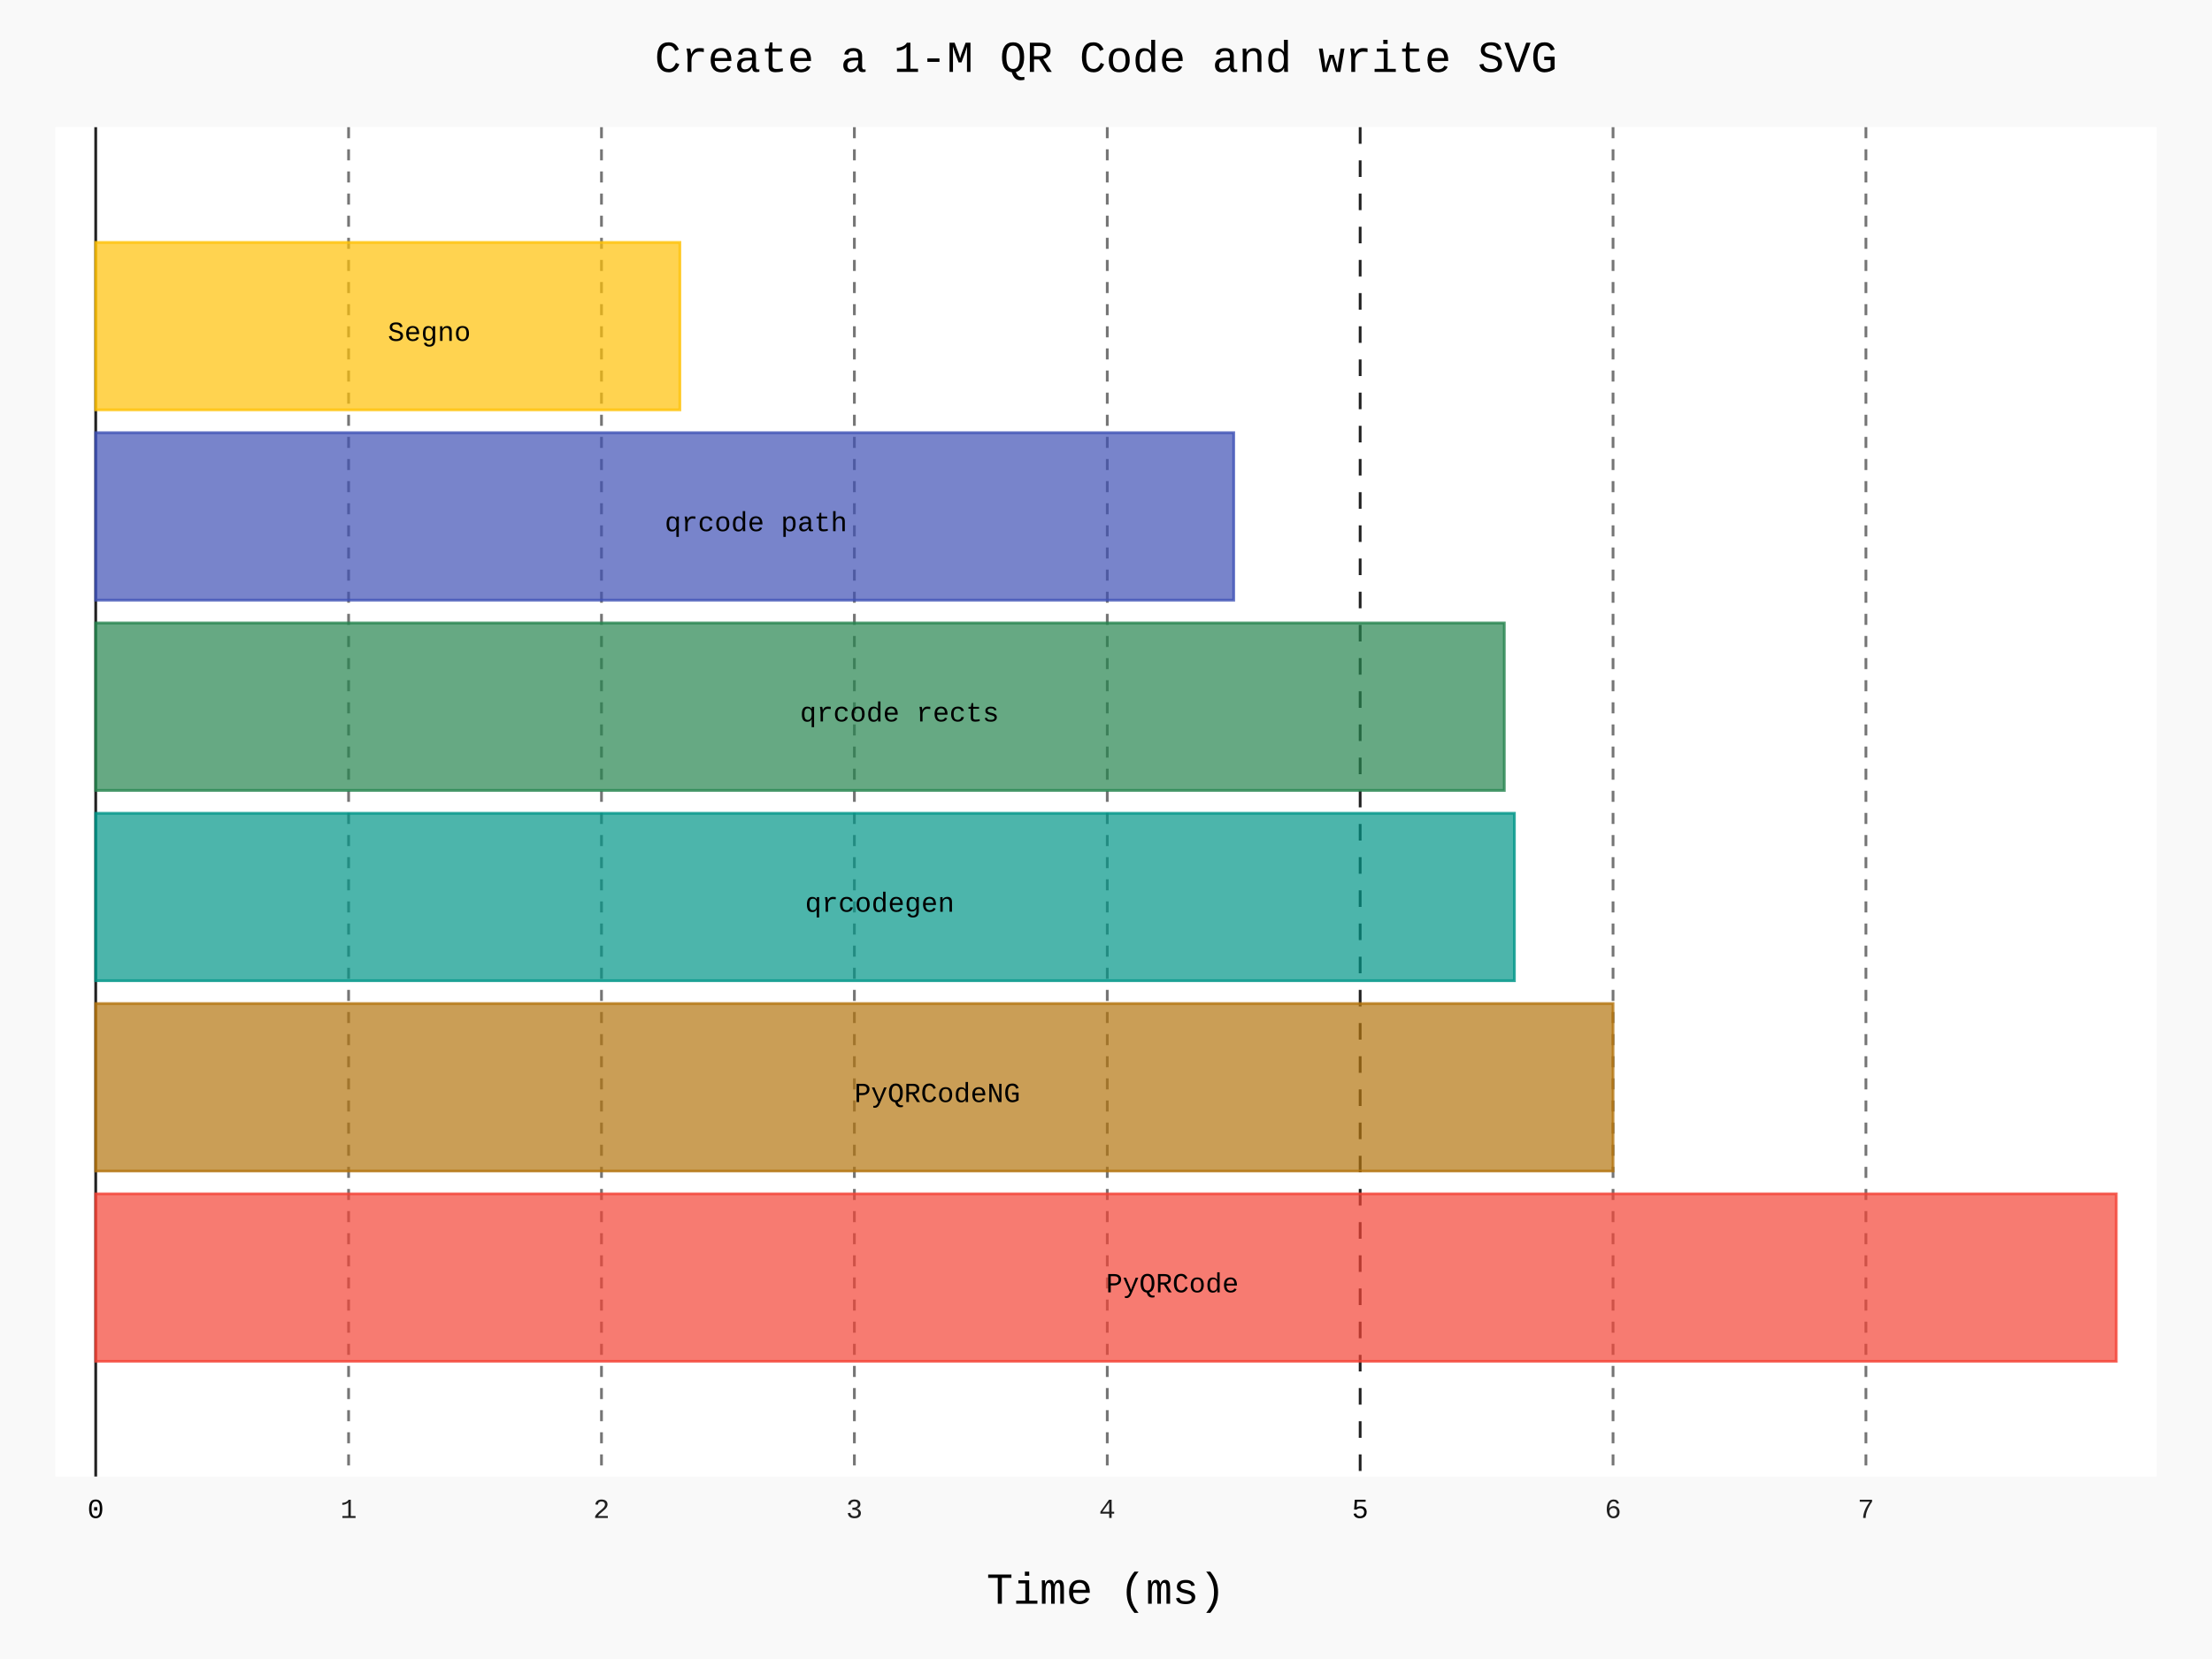
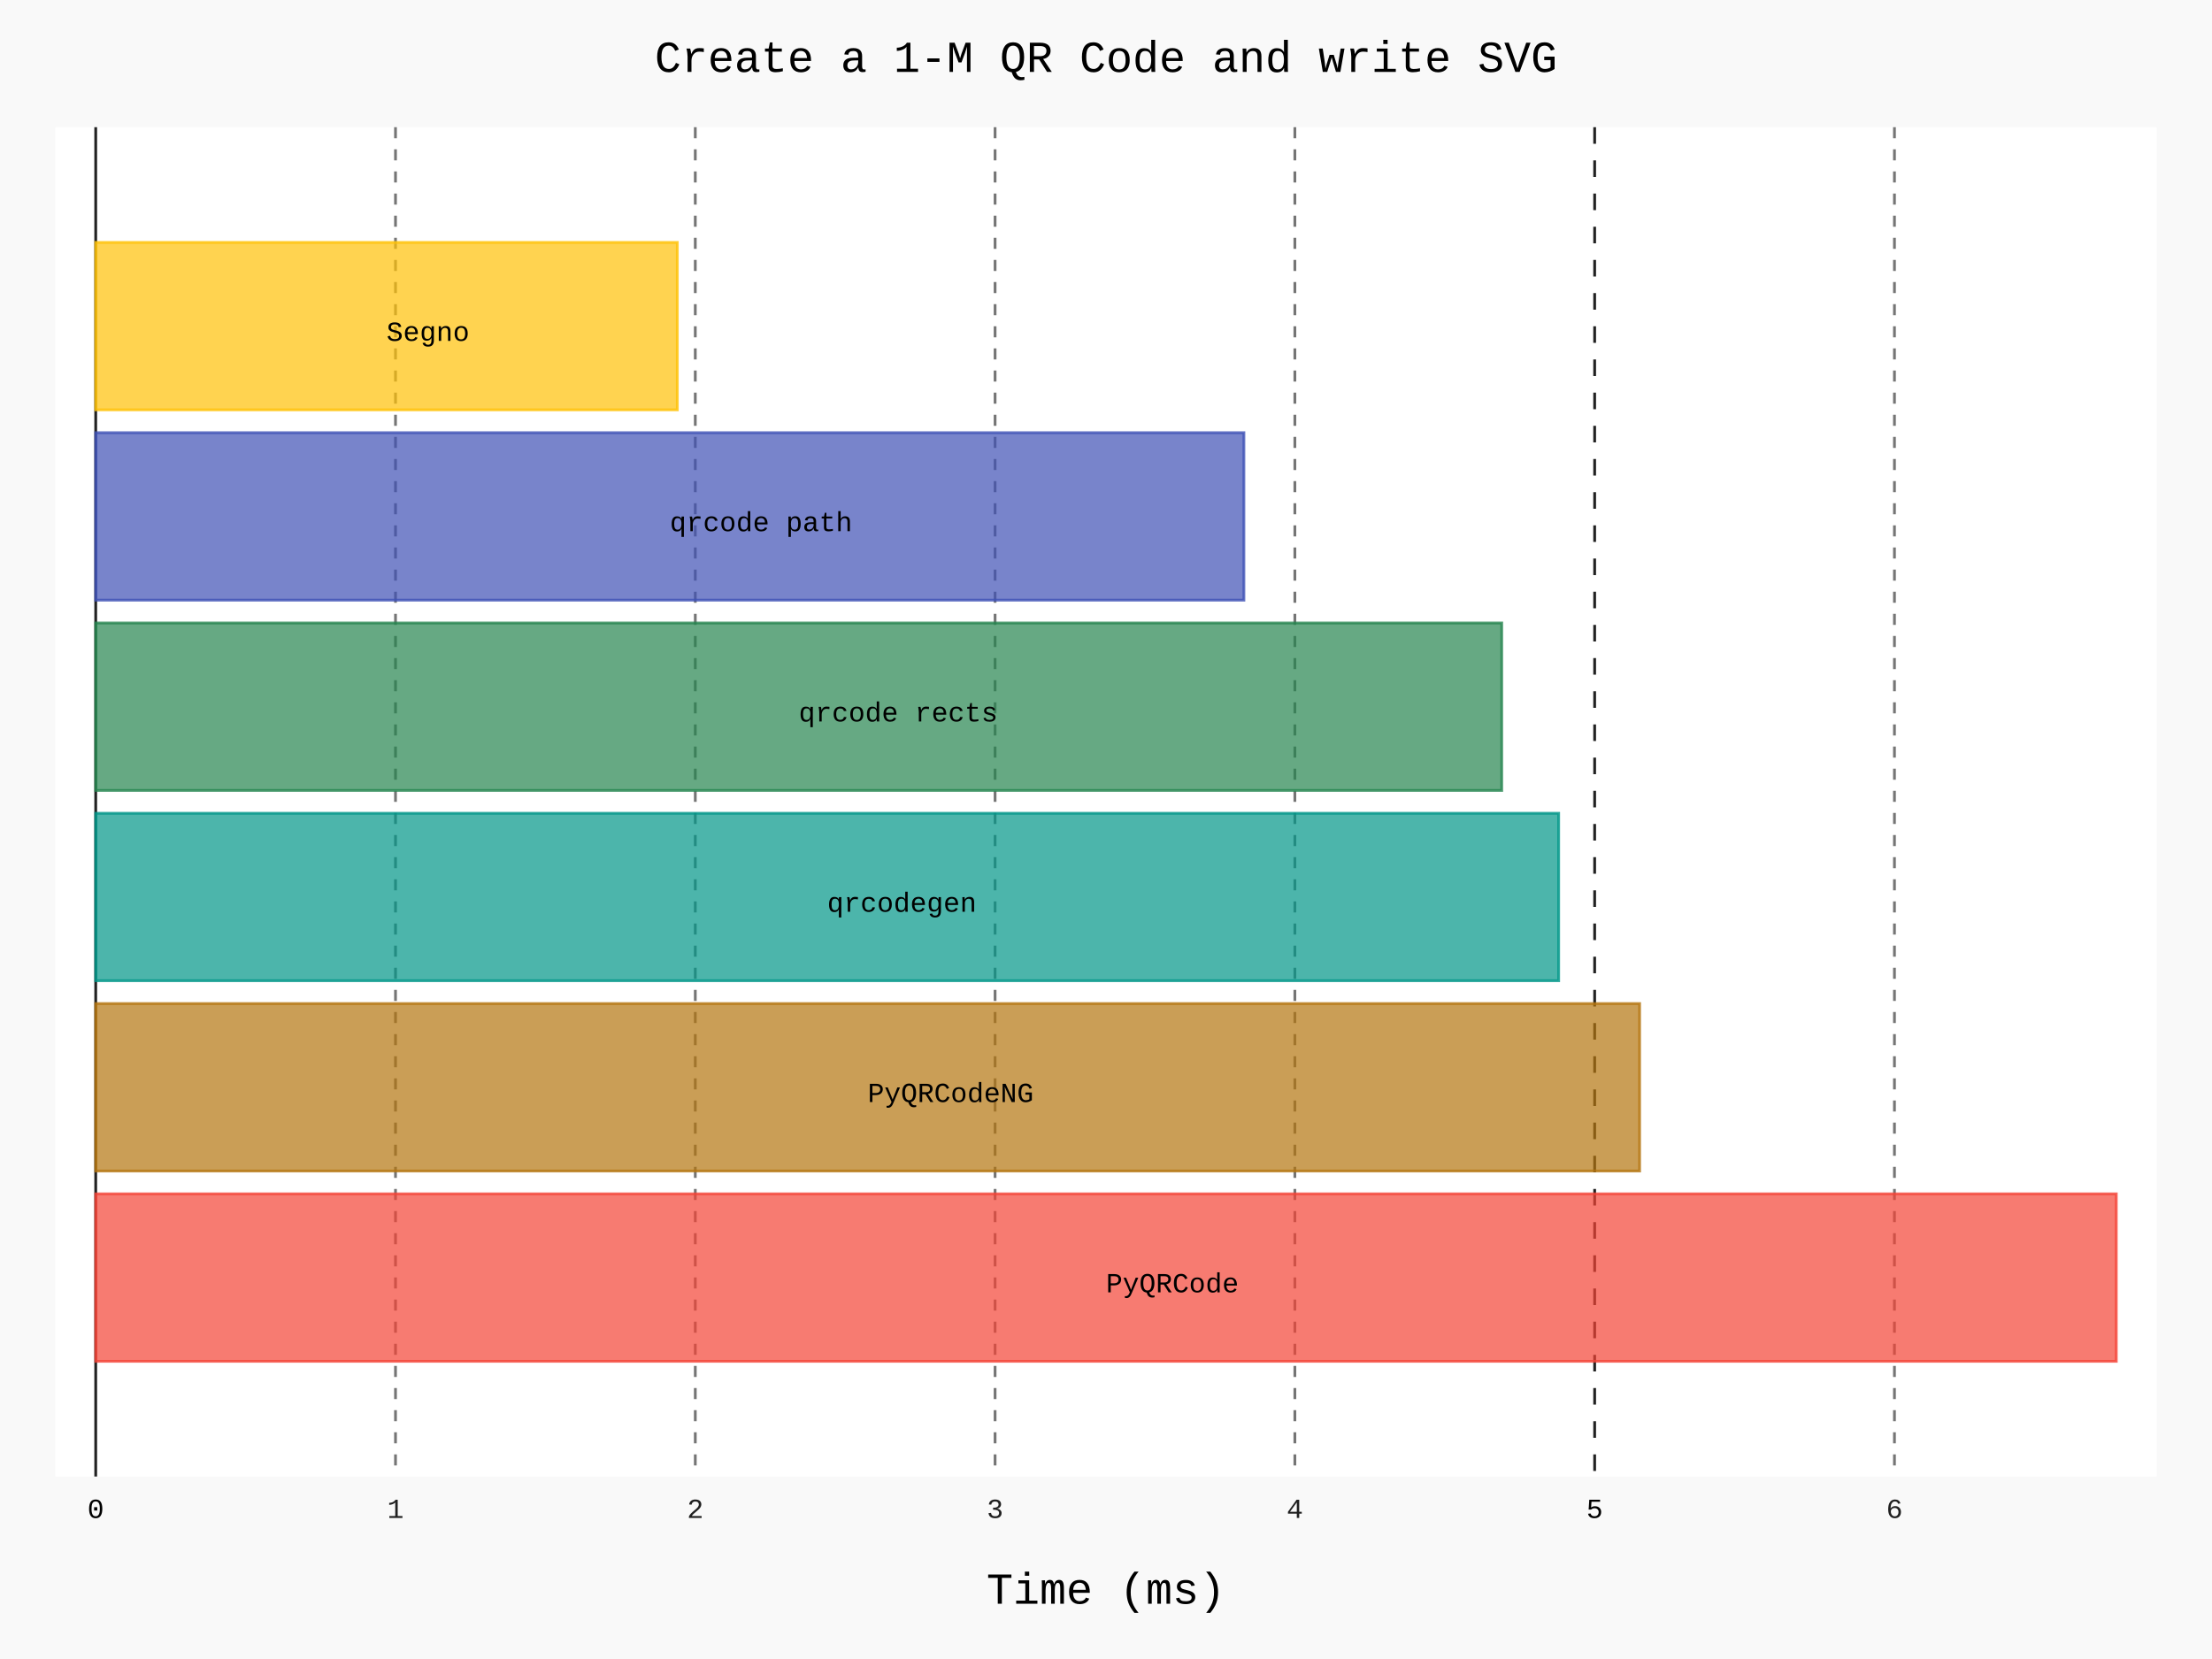
- <svg xmlns="http://www.w3.org/2000/svg" class="pygal-chart" id="chart-8cc45961-75b0-4dcf-9074-5928a2cc8b39" viewBox="0 0 800 600">
+ <svg xmlns="http://www.w3.org/2000/svg" class="pygal-chart" id="chart-1f9fd05c-ad40-4338-a08e-ac140090355d" viewBox="0 0 800 600">
  <defs>
-     <style type="text/css">#chart-8cc45961-75b0-4dcf-9074-5928a2cc8b39{-webkit-user-select:none;-webkit-font-smoothing:antialiased;font-family:Consolas,"Liberation Mono",Menlo,Courier,monospace}#chart-8cc45961-75b0-4dcf-9074-5928a2cc8b39 .title{font-family:Consolas,"Liberation Mono",Menlo,Courier,monospace;font-size:16px}#chart-8cc45961-75b0-4dcf-9074-5928a2cc8b39 .legends .legend text{font-family:Consolas,"Liberation Mono",Menlo,Courier,monospace;font-size:14px}#chart-8cc45961-75b0-4dcf-9074-5928a2cc8b39 .axis text{font-family:Consolas,"Liberation Mono",Menlo,Courier,monospace;font-size:10px}#chart-8cc45961-75b0-4dcf-9074-5928a2cc8b39 .axis text.major{font-family:Consolas,"Liberation Mono",Menlo,Courier,monospace;font-size:10px}#chart-8cc45961-75b0-4dcf-9074-5928a2cc8b39 .text-overlay text.value{font-family:Consolas,"Liberation Mono",Menlo,Courier,monospace;font-size:16px}#chart-8cc45961-75b0-4dcf-9074-5928a2cc8b39 .text-overlay text.label{font-family:Consolas,"Liberation Mono",Menlo,Courier,monospace;font-size:10px}#chart-8cc45961-75b0-4dcf-9074-5928a2cc8b39 .tooltip{font-family:Consolas,"Liberation Mono",Menlo,Courier,monospace;font-size:14px}#chart-8cc45961-75b0-4dcf-9074-5928a2cc8b39 text.no_data{font-family:Consolas,"Liberation Mono",Menlo,Courier,monospace;font-size:64px}
- #chart-8cc45961-75b0-4dcf-9074-5928a2cc8b39{background-color:rgba(249,249,249,1)}#chart-8cc45961-75b0-4dcf-9074-5928a2cc8b39 path,#chart-8cc45961-75b0-4dcf-9074-5928a2cc8b39 line,#chart-8cc45961-75b0-4dcf-9074-5928a2cc8b39 rect,#chart-8cc45961-75b0-4dcf-9074-5928a2cc8b39 circle{-webkit-transition:150ms;-moz-transition:150ms;transition:150ms}#chart-8cc45961-75b0-4dcf-9074-5928a2cc8b39 .graph &gt; .background{fill:rgba(249,249,249,1)}#chart-8cc45961-75b0-4dcf-9074-5928a2cc8b39 .plot &gt; .background{fill:rgba(255,255,255,1)}#chart-8cc45961-75b0-4dcf-9074-5928a2cc8b39 .graph{fill:rgba(0,0,0,.87)}#chart-8cc45961-75b0-4dcf-9074-5928a2cc8b39 text.no_data{fill:rgba(0,0,0,1)}#chart-8cc45961-75b0-4dcf-9074-5928a2cc8b39 .title{fill:rgba(0,0,0,1)}#chart-8cc45961-75b0-4dcf-9074-5928a2cc8b39 .legends .legend text{fill:rgba(0,0,0,.87)}#chart-8cc45961-75b0-4dcf-9074-5928a2cc8b39 .legends .legend:hover text{fill:rgba(0,0,0,1)}#chart-8cc45961-75b0-4dcf-9074-5928a2cc8b39 .axis .line{stroke:rgba(0,0,0,1)}#chart-8cc45961-75b0-4dcf-9074-5928a2cc8b39 .axis .guide.line{stroke:rgba(0,0,0,.54)}#chart-8cc45961-75b0-4dcf-9074-5928a2cc8b39 .axis .major.line{stroke:rgba(0,0,0,.87)}#chart-8cc45961-75b0-4dcf-9074-5928a2cc8b39 .axis text.major{fill:rgba(0,0,0,1)}#chart-8cc45961-75b0-4dcf-9074-5928a2cc8b39 .axis.y .guides:hover .guide.line,#chart-8cc45961-75b0-4dcf-9074-5928a2cc8b39 .line-graph .axis.x .guides:hover .guide.line,#chart-8cc45961-75b0-4dcf-9074-5928a2cc8b39 .stackedline-graph .axis.x .guides:hover .guide.line,#chart-8cc45961-75b0-4dcf-9074-5928a2cc8b39 .xy-graph .axis.x .guides:hover .guide.line{stroke:rgba(0,0,0,1)}#chart-8cc45961-75b0-4dcf-9074-5928a2cc8b39 .axis .guides:hover text{fill:rgba(0,0,0,1)}#chart-8cc45961-75b0-4dcf-9074-5928a2cc8b39 .reactive{fill-opacity:.7;stroke-opacity:.8}#chart-8cc45961-75b0-4dcf-9074-5928a2cc8b39 .ci{stroke:rgba(0,0,0,.87)}#chart-8cc45961-75b0-4dcf-9074-5928a2cc8b39 .reactive.active,#chart-8cc45961-75b0-4dcf-9074-5928a2cc8b39 .active .reactive{fill-opacity:.8;stroke-opacity:.9;stroke-width:4}#chart-8cc45961-75b0-4dcf-9074-5928a2cc8b39 .ci .reactive.active{stroke-width:1.5}#chart-8cc45961-75b0-4dcf-9074-5928a2cc8b39 .series text{fill:rgba(0,0,0,1)}#chart-8cc45961-75b0-4dcf-9074-5928a2cc8b39 .tooltip rect{fill:rgba(255,255,255,1);stroke:rgba(0,0,0,1);-webkit-transition:opacity 150ms;-moz-transition:opacity 150ms;transition:opacity 150ms}#chart-8cc45961-75b0-4dcf-9074-5928a2cc8b39 .tooltip .label{fill:rgba(0,0,0,.87)}#chart-8cc45961-75b0-4dcf-9074-5928a2cc8b39 .tooltip .label{fill:rgba(0,0,0,.87)}#chart-8cc45961-75b0-4dcf-9074-5928a2cc8b39 .tooltip .legend{font-size:.8em;fill:rgba(0,0,0,.54)}#chart-8cc45961-75b0-4dcf-9074-5928a2cc8b39 .tooltip .x_label{font-size:.6em;fill:rgba(0,0,0,1)}#chart-8cc45961-75b0-4dcf-9074-5928a2cc8b39 .tooltip .xlink{font-size:.5em;text-decoration:underline}#chart-8cc45961-75b0-4dcf-9074-5928a2cc8b39 .tooltip .value{font-size:1.5em}#chart-8cc45961-75b0-4dcf-9074-5928a2cc8b39 .bound{font-size:.5em}#chart-8cc45961-75b0-4dcf-9074-5928a2cc8b39 .max-value{font-size:.75em;fill:rgba(0,0,0,.54)}#chart-8cc45961-75b0-4dcf-9074-5928a2cc8b39 .map-element{fill:rgba(255,255,255,1);stroke:rgba(0,0,0,.54) !important}#chart-8cc45961-75b0-4dcf-9074-5928a2cc8b39 .map-element .reactive{fill-opacity:inherit;stroke-opacity:inherit}#chart-8cc45961-75b0-4dcf-9074-5928a2cc8b39 .color-0,#chart-8cc45961-75b0-4dcf-9074-5928a2cc8b39 .color-0 a:visited{stroke:#F44336;fill:#F44336}#chart-8cc45961-75b0-4dcf-9074-5928a2cc8b39 .color-1,#chart-8cc45961-75b0-4dcf-9074-5928a2cc8b39 .color-1 a:visited{stroke:#3F51B5;fill:#3F51B5}#chart-8cc45961-75b0-4dcf-9074-5928a2cc8b39 .color-2,#chart-8cc45961-75b0-4dcf-9074-5928a2cc8b39 .color-2 a:visited{stroke:#009688;fill:#009688}#chart-8cc45961-75b0-4dcf-9074-5928a2cc8b39 .color-3,#chart-8cc45961-75b0-4dcf-9074-5928a2cc8b39 .color-3 a:visited{stroke:#FFC107;fill:#FFC107}#chart-8cc45961-75b0-4dcf-9074-5928a2cc8b39 .color-4,#chart-8cc45961-75b0-4dcf-9074-5928a2cc8b39 .color-4 a:visited{stroke:#FF5722;fill:#FF5722}#chart-8cc45961-75b0-4dcf-9074-5928a2cc8b39 .color-5,#chart-8cc45961-75b0-4dcf-9074-5928a2cc8b39 .color-5 a:visited{stroke:#9C27B0;fill:#9C27B0}#chart-8cc45961-75b0-4dcf-9074-5928a2cc8b39 .text-overlay .color-0 text{fill:black}#chart-8cc45961-75b0-4dcf-9074-5928a2cc8b39 .text-overlay .color-1 text{fill:black}#chart-8cc45961-75b0-4dcf-9074-5928a2cc8b39 .text-overlay .color-2 text{fill:black}#chart-8cc45961-75b0-4dcf-9074-5928a2cc8b39 .text-overlay .color-3 text{fill:black}#chart-8cc45961-75b0-4dcf-9074-5928a2cc8b39 .text-overlay .color-4 text{fill:black}#chart-8cc45961-75b0-4dcf-9074-5928a2cc8b39 .text-overlay .color-5 text{fill:black}
- #chart-8cc45961-75b0-4dcf-9074-5928a2cc8b39 text.no_data{text-anchor:middle}#chart-8cc45961-75b0-4dcf-9074-5928a2cc8b39 .guide.line{fill:none}#chart-8cc45961-75b0-4dcf-9074-5928a2cc8b39 .centered{text-anchor:middle}#chart-8cc45961-75b0-4dcf-9074-5928a2cc8b39 .title{text-anchor:middle}#chart-8cc45961-75b0-4dcf-9074-5928a2cc8b39 .legends .legend text{fill-opacity:1}#chart-8cc45961-75b0-4dcf-9074-5928a2cc8b39 .axis.x text{text-anchor:middle}#chart-8cc45961-75b0-4dcf-9074-5928a2cc8b39 .axis.x:not(.web) text[transform]{text-anchor:start}#chart-8cc45961-75b0-4dcf-9074-5928a2cc8b39 .axis.x:not(.web) text[transform].backwards{text-anchor:end}#chart-8cc45961-75b0-4dcf-9074-5928a2cc8b39 .axis.y text{text-anchor:end}#chart-8cc45961-75b0-4dcf-9074-5928a2cc8b39 .axis.y text[transform].backwards{text-anchor:start}#chart-8cc45961-75b0-4dcf-9074-5928a2cc8b39 .axis.y2 text{text-anchor:start}#chart-8cc45961-75b0-4dcf-9074-5928a2cc8b39 .axis.y2 text[transform].backwards{text-anchor:end}#chart-8cc45961-75b0-4dcf-9074-5928a2cc8b39 .axis .guide.line{stroke-dasharray:4,4}#chart-8cc45961-75b0-4dcf-9074-5928a2cc8b39 .axis .major.guide.line{stroke-dasharray:6,6}#chart-8cc45961-75b0-4dcf-9074-5928a2cc8b39 .horizontal .axis.y .guide.line,#chart-8cc45961-75b0-4dcf-9074-5928a2cc8b39 .horizontal .axis.y2 .guide.line,#chart-8cc45961-75b0-4dcf-9074-5928a2cc8b39 .vertical .axis.x .guide.line{opacity:0}#chart-8cc45961-75b0-4dcf-9074-5928a2cc8b39 .horizontal .axis.always_show .guide.line,#chart-8cc45961-75b0-4dcf-9074-5928a2cc8b39 .vertical .axis.always_show .guide.line{opacity:1 !important}#chart-8cc45961-75b0-4dcf-9074-5928a2cc8b39 .axis.y .guides:hover .guide.line,#chart-8cc45961-75b0-4dcf-9074-5928a2cc8b39 .axis.y2 .guides:hover .guide.line,#chart-8cc45961-75b0-4dcf-9074-5928a2cc8b39 .axis.x .guides:hover .guide.line{opacity:1}#chart-8cc45961-75b0-4dcf-9074-5928a2cc8b39 .axis .guides:hover text{opacity:1}#chart-8cc45961-75b0-4dcf-9074-5928a2cc8b39 .nofill{fill:none}#chart-8cc45961-75b0-4dcf-9074-5928a2cc8b39 .subtle-fill{fill-opacity:.2}#chart-8cc45961-75b0-4dcf-9074-5928a2cc8b39 .dot{stroke-width:1px;fill-opacity:1}#chart-8cc45961-75b0-4dcf-9074-5928a2cc8b39 .dot.active{stroke-width:5px}#chart-8cc45961-75b0-4dcf-9074-5928a2cc8b39 .dot.negative{fill:transparent}#chart-8cc45961-75b0-4dcf-9074-5928a2cc8b39 text,#chart-8cc45961-75b0-4dcf-9074-5928a2cc8b39 tspan{stroke:none !important}#chart-8cc45961-75b0-4dcf-9074-5928a2cc8b39 .series text.active{opacity:1}#chart-8cc45961-75b0-4dcf-9074-5928a2cc8b39 .tooltip rect{fill-opacity:.95;stroke-width:.5}#chart-8cc45961-75b0-4dcf-9074-5928a2cc8b39 .tooltip text{fill-opacity:1}#chart-8cc45961-75b0-4dcf-9074-5928a2cc8b39 .showable{visibility:hidden}#chart-8cc45961-75b0-4dcf-9074-5928a2cc8b39 .showable.shown{visibility:visible}#chart-8cc45961-75b0-4dcf-9074-5928a2cc8b39 .gauge-background{fill:rgba(229,229,229,1);stroke:none}#chart-8cc45961-75b0-4dcf-9074-5928a2cc8b39 .bg-lines{stroke:rgba(249,249,249,1);stroke-width:2px}</style>
+     <style type="text/css">#chart-1f9fd05c-ad40-4338-a08e-ac140090355d{-webkit-user-select:none;-webkit-font-smoothing:antialiased;font-family:Consolas,"Liberation Mono",Menlo,Courier,monospace}#chart-1f9fd05c-ad40-4338-a08e-ac140090355d .title{font-family:Consolas,"Liberation Mono",Menlo,Courier,monospace;font-size:16px}#chart-1f9fd05c-ad40-4338-a08e-ac140090355d .legends .legend text{font-family:Consolas,"Liberation Mono",Menlo,Courier,monospace;font-size:14px}#chart-1f9fd05c-ad40-4338-a08e-ac140090355d .axis text{font-family:Consolas,"Liberation Mono",Menlo,Courier,monospace;font-size:10px}#chart-1f9fd05c-ad40-4338-a08e-ac140090355d .axis text.major{font-family:Consolas,"Liberation Mono",Menlo,Courier,monospace;font-size:10px}#chart-1f9fd05c-ad40-4338-a08e-ac140090355d .text-overlay text.value{font-family:Consolas,"Liberation Mono",Menlo,Courier,monospace;font-size:16px}#chart-1f9fd05c-ad40-4338-a08e-ac140090355d .text-overlay text.label{font-family:Consolas,"Liberation Mono",Menlo,Courier,monospace;font-size:10px}#chart-1f9fd05c-ad40-4338-a08e-ac140090355d .tooltip{font-family:Consolas,"Liberation Mono",Menlo,Courier,monospace;font-size:14px}#chart-1f9fd05c-ad40-4338-a08e-ac140090355d text.no_data{font-family:Consolas,"Liberation Mono",Menlo,Courier,monospace;font-size:64px}
+ #chart-1f9fd05c-ad40-4338-a08e-ac140090355d{background-color:rgba(249,249,249,1)}#chart-1f9fd05c-ad40-4338-a08e-ac140090355d path,#chart-1f9fd05c-ad40-4338-a08e-ac140090355d line,#chart-1f9fd05c-ad40-4338-a08e-ac140090355d rect,#chart-1f9fd05c-ad40-4338-a08e-ac140090355d circle{-webkit-transition:150ms;-moz-transition:150ms;transition:150ms}#chart-1f9fd05c-ad40-4338-a08e-ac140090355d .graph &gt; .background{fill:rgba(249,249,249,1)}#chart-1f9fd05c-ad40-4338-a08e-ac140090355d .plot &gt; .background{fill:rgba(255,255,255,1)}#chart-1f9fd05c-ad40-4338-a08e-ac140090355d .graph{fill:rgba(0,0,0,.87)}#chart-1f9fd05c-ad40-4338-a08e-ac140090355d text.no_data{fill:rgba(0,0,0,1)}#chart-1f9fd05c-ad40-4338-a08e-ac140090355d .title{fill:rgba(0,0,0,1)}#chart-1f9fd05c-ad40-4338-a08e-ac140090355d .legends .legend text{fill:rgba(0,0,0,.87)}#chart-1f9fd05c-ad40-4338-a08e-ac140090355d .legends .legend:hover text{fill:rgba(0,0,0,1)}#chart-1f9fd05c-ad40-4338-a08e-ac140090355d .axis .line{stroke:rgba(0,0,0,1)}#chart-1f9fd05c-ad40-4338-a08e-ac140090355d .axis .guide.line{stroke:rgba(0,0,0,.54)}#chart-1f9fd05c-ad40-4338-a08e-ac140090355d .axis .major.line{stroke:rgba(0,0,0,.87)}#chart-1f9fd05c-ad40-4338-a08e-ac140090355d .axis text.major{fill:rgba(0,0,0,1)}#chart-1f9fd05c-ad40-4338-a08e-ac140090355d .axis.y .guides:hover .guide.line,#chart-1f9fd05c-ad40-4338-a08e-ac140090355d .line-graph .axis.x .guides:hover .guide.line,#chart-1f9fd05c-ad40-4338-a08e-ac140090355d .stackedline-graph .axis.x .guides:hover .guide.line,#chart-1f9fd05c-ad40-4338-a08e-ac140090355d .xy-graph .axis.x .guides:hover .guide.line{stroke:rgba(0,0,0,1)}#chart-1f9fd05c-ad40-4338-a08e-ac140090355d .axis .guides:hover text{fill:rgba(0,0,0,1)}#chart-1f9fd05c-ad40-4338-a08e-ac140090355d .reactive{fill-opacity:.7;stroke-opacity:.8}#chart-1f9fd05c-ad40-4338-a08e-ac140090355d .ci{stroke:rgba(0,0,0,.87)}#chart-1f9fd05c-ad40-4338-a08e-ac140090355d .reactive.active,#chart-1f9fd05c-ad40-4338-a08e-ac140090355d .active .reactive{fill-opacity:.8;stroke-opacity:.9;stroke-width:4}#chart-1f9fd05c-ad40-4338-a08e-ac140090355d .ci .reactive.active{stroke-width:1.5}#chart-1f9fd05c-ad40-4338-a08e-ac140090355d .series text{fill:rgba(0,0,0,1)}#chart-1f9fd05c-ad40-4338-a08e-ac140090355d .tooltip rect{fill:rgba(255,255,255,1);stroke:rgba(0,0,0,1);-webkit-transition:opacity 150ms;-moz-transition:opacity 150ms;transition:opacity 150ms}#chart-1f9fd05c-ad40-4338-a08e-ac140090355d .tooltip .label{fill:rgba(0,0,0,.87)}#chart-1f9fd05c-ad40-4338-a08e-ac140090355d .tooltip .label{fill:rgba(0,0,0,.87)}#chart-1f9fd05c-ad40-4338-a08e-ac140090355d .tooltip .legend{font-size:.8em;fill:rgba(0,0,0,.54)}#chart-1f9fd05c-ad40-4338-a08e-ac140090355d .tooltip .x_label{font-size:.6em;fill:rgba(0,0,0,1)}#chart-1f9fd05c-ad40-4338-a08e-ac140090355d .tooltip .xlink{font-size:.5em;text-decoration:underline}#chart-1f9fd05c-ad40-4338-a08e-ac140090355d .tooltip .value{font-size:1.5em}#chart-1f9fd05c-ad40-4338-a08e-ac140090355d .bound{font-size:.5em}#chart-1f9fd05c-ad40-4338-a08e-ac140090355d .max-value{font-size:.75em;fill:rgba(0,0,0,.54)}#chart-1f9fd05c-ad40-4338-a08e-ac140090355d .map-element{fill:rgba(255,255,255,1);stroke:rgba(0,0,0,.54) !important}#chart-1f9fd05c-ad40-4338-a08e-ac140090355d .map-element .reactive{fill-opacity:inherit;stroke-opacity:inherit}#chart-1f9fd05c-ad40-4338-a08e-ac140090355d .color-0,#chart-1f9fd05c-ad40-4338-a08e-ac140090355d .color-0 a:visited{stroke:#F44336;fill:#F44336}#chart-1f9fd05c-ad40-4338-a08e-ac140090355d .color-1,#chart-1f9fd05c-ad40-4338-a08e-ac140090355d .color-1 a:visited{stroke:#3F51B5;fill:#3F51B5}#chart-1f9fd05c-ad40-4338-a08e-ac140090355d .color-2,#chart-1f9fd05c-ad40-4338-a08e-ac140090355d .color-2 a:visited{stroke:#009688;fill:#009688}#chart-1f9fd05c-ad40-4338-a08e-ac140090355d .color-3,#chart-1f9fd05c-ad40-4338-a08e-ac140090355d .color-3 a:visited{stroke:#FFC107;fill:#FFC107}#chart-1f9fd05c-ad40-4338-a08e-ac140090355d .color-4,#chart-1f9fd05c-ad40-4338-a08e-ac140090355d .color-4 a:visited{stroke:#FF5722;fill:#FF5722}#chart-1f9fd05c-ad40-4338-a08e-ac140090355d .color-5,#chart-1f9fd05c-ad40-4338-a08e-ac140090355d .color-5 a:visited{stroke:#9C27B0;fill:#9C27B0}#chart-1f9fd05c-ad40-4338-a08e-ac140090355d .text-overlay .color-0 text{fill:black}#chart-1f9fd05c-ad40-4338-a08e-ac140090355d .text-overlay .color-1 text{fill:black}#chart-1f9fd05c-ad40-4338-a08e-ac140090355d .text-overlay .color-2 text{fill:black}#chart-1f9fd05c-ad40-4338-a08e-ac140090355d .text-overlay .color-3 text{fill:black}#chart-1f9fd05c-ad40-4338-a08e-ac140090355d .text-overlay .color-4 text{fill:black}#chart-1f9fd05c-ad40-4338-a08e-ac140090355d .text-overlay .color-5 text{fill:black}
+ #chart-1f9fd05c-ad40-4338-a08e-ac140090355d text.no_data{text-anchor:middle}#chart-1f9fd05c-ad40-4338-a08e-ac140090355d .guide.line{fill:none}#chart-1f9fd05c-ad40-4338-a08e-ac140090355d .centered{text-anchor:middle}#chart-1f9fd05c-ad40-4338-a08e-ac140090355d .title{text-anchor:middle}#chart-1f9fd05c-ad40-4338-a08e-ac140090355d .legends .legend text{fill-opacity:1}#chart-1f9fd05c-ad40-4338-a08e-ac140090355d .axis.x text{text-anchor:middle}#chart-1f9fd05c-ad40-4338-a08e-ac140090355d .axis.x:not(.web) text[transform]{text-anchor:start}#chart-1f9fd05c-ad40-4338-a08e-ac140090355d .axis.x:not(.web) text[transform].backwards{text-anchor:end}#chart-1f9fd05c-ad40-4338-a08e-ac140090355d .axis.y text{text-anchor:end}#chart-1f9fd05c-ad40-4338-a08e-ac140090355d .axis.y text[transform].backwards{text-anchor:start}#chart-1f9fd05c-ad40-4338-a08e-ac140090355d .axis.y2 text{text-anchor:start}#chart-1f9fd05c-ad40-4338-a08e-ac140090355d .axis.y2 text[transform].backwards{text-anchor:end}#chart-1f9fd05c-ad40-4338-a08e-ac140090355d .axis .guide.line{stroke-dasharray:4,4}#chart-1f9fd05c-ad40-4338-a08e-ac140090355d .axis .major.guide.line{stroke-dasharray:6,6}#chart-1f9fd05c-ad40-4338-a08e-ac140090355d .horizontal .axis.y .guide.line,#chart-1f9fd05c-ad40-4338-a08e-ac140090355d .horizontal .axis.y2 .guide.line,#chart-1f9fd05c-ad40-4338-a08e-ac140090355d .vertical .axis.x .guide.line{opacity:0}#chart-1f9fd05c-ad40-4338-a08e-ac140090355d .horizontal .axis.always_show .guide.line,#chart-1f9fd05c-ad40-4338-a08e-ac140090355d .vertical .axis.always_show .guide.line{opacity:1 !important}#chart-1f9fd05c-ad40-4338-a08e-ac140090355d .axis.y .guides:hover .guide.line,#chart-1f9fd05c-ad40-4338-a08e-ac140090355d .axis.y2 .guides:hover .guide.line,#chart-1f9fd05c-ad40-4338-a08e-ac140090355d .axis.x .guides:hover .guide.line{opacity:1}#chart-1f9fd05c-ad40-4338-a08e-ac140090355d .axis .guides:hover text{opacity:1}#chart-1f9fd05c-ad40-4338-a08e-ac140090355d .nofill{fill:none}#chart-1f9fd05c-ad40-4338-a08e-ac140090355d .subtle-fill{fill-opacity:.2}#chart-1f9fd05c-ad40-4338-a08e-ac140090355d .dot{stroke-width:1px;fill-opacity:1}#chart-1f9fd05c-ad40-4338-a08e-ac140090355d .dot.active{stroke-width:5px}#chart-1f9fd05c-ad40-4338-a08e-ac140090355d .dot.negative{fill:transparent}#chart-1f9fd05c-ad40-4338-a08e-ac140090355d text,#chart-1f9fd05c-ad40-4338-a08e-ac140090355d tspan{stroke:none !important}#chart-1f9fd05c-ad40-4338-a08e-ac140090355d .series text.active{opacity:1}#chart-1f9fd05c-ad40-4338-a08e-ac140090355d .tooltip rect{fill-opacity:.95;stroke-width:.5}#chart-1f9fd05c-ad40-4338-a08e-ac140090355d .tooltip text{fill-opacity:1}#chart-1f9fd05c-ad40-4338-a08e-ac140090355d .showable{visibility:hidden}#chart-1f9fd05c-ad40-4338-a08e-ac140090355d .showable.shown{visibility:visible}#chart-1f9fd05c-ad40-4338-a08e-ac140090355d .gauge-background{fill:rgba(229,229,229,1);stroke:none}#chart-1f9fd05c-ad40-4338-a08e-ac140090355d .bg-lines{stroke:rgba(249,249,249,1);stroke-width:2px}</style>
  </defs>
  <g class="graph horizontalbar-graph horizontal">
    <rect class="background" height="600" width="800" x="0" y="0" />
    <g class="plot" transform="translate(20, 46)">
      <rect class="background" height="488" width="760" x="0" y="0" />
      <g class="axis x always_show">
        <g class="guides">
          <path class="axis major line" d="M14.615 0 v488" />
          <text class="major" x="14.615" y="503.0">0</text>
        </g>
        <g class="guides">
-           <path class="guide line" d="M106.076 0 v488" />
-           <text class="" x="106.076" y="503.0">1</text>
+           <path class="guide line" d="M123.038 0 v488" />
+           <text class="" x="123.038" y="503.0">1</text>
        </g>
        <g class="guides">
-           <path class="guide line" d="M197.536 0 v488" />
-           <text class="" x="197.536" y="503.0">2</text>
+           <path class="guide line" d="M231.461 0 v488" />
+           <text class="" x="231.461" y="503.0">2</text>
        </g>
        <g class="guides">
-           <path class="guide line" d="M288.997 0 v488" />
-           <text class="" x="288.997" y="503.0">3</text>
+           <path class="guide line" d="M339.884 0 v488" />
+           <text class="" x="339.884" y="503.0">3</text>
        </g>
        <g class="guides">
-           <path class="guide line" d="M380.457 0 v488" />
-           <text class="" x="380.457" y="503.0">4</text>
+           <path class="guide line" d="M448.306 0 v488" />
+           <text class="" x="448.306" y="503.0">4</text>
        </g>
        <g class="guides">
-           <path class="major guide line" d="M471.918 0 v488" />
-           <text class="major" x="471.918" y="503.0">5</text>
+           <path class="major guide line" d="M556.729 0 v488" />
+           <text class="major" x="556.729" y="503.0">5</text>
        </g>
        <g class="guides">
-           <path class="guide line" d="M563.378 0 v488" />
-           <text class="" x="563.378" y="503.0">6</text>
-         </g>
-         <g class="guides">
-           <path class="guide line" d="M654.839 0 v488" />
-           <text class="" x="654.839" y="503.0">7</text>
+           <path class="guide line" d="M665.152 0 v488" />
+           <text class="" x="665.152" y="503.0">6</text>
        </g>
      </g>
      <g class="series serie-5 color-5">
        <g class="bars">
          <g class="bar" style="fill: #F44336; stroke: #F44336">
            <rect class="rect reactive tooltip-trigger" height="60.562" rx="0" ry="0" width="730.769" x="14.615" y="385.77" />
          </g>
        </g>
      </g>
      <g class="series serie-4 color-4">
        <g class="bars">
          <g class="bar" style="fill: #b4750f; stroke: #b4750f">
-             <rect class="rect reactive tooltip-trigger" height="60.562" rx="0" ry="0" width="548.763" x="14.615" y="316.95" />
+             <rect class="rect reactive tooltip-trigger" height="60.562" rx="0" ry="0" width="558.377" x="14.615" y="316.95" />
          </g>
        </g>
      </g>
      <g class="series serie-3 color-3">
        <g class="bars">
          <g class="bar" style="fill: #009688; stroke: #009688">
-             <rect class="rect reactive tooltip-trigger" height="60.562" rx="0" ry="0" width="513.093" x="14.615" y="248.129" />
+             <rect class="rect reactive tooltip-trigger" height="60.562" rx="0" ry="0" width="529.103" x="14.615" y="248.129" />
          </g>
        </g>
      </g>
      <g class="series serie-2 color-2">
        <g class="bars">
          <g class="bar" style="fill: #26854F; stroke: #26854F">
-             <rect class="rect reactive tooltip-trigger" height="60.562" rx="0" ry="0" width="509.435" x="14.615" y="179.309" />
+             <rect class="rect reactive tooltip-trigger" height="60.562" rx="0" ry="0" width="508.503" x="14.615" y="179.309" />
          </g>
        </g>
      </g>
      <g class="series serie-1 color-1">
        <g class="bars">
          <g class="bar" style="fill: #3F51B5; stroke: #3F51B5">
-             <rect class="rect reactive tooltip-trigger" height="60.562" rx="0" ry="0" width="411.572" x="14.615" y="110.488" />
+             <rect class="rect reactive tooltip-trigger" height="60.562" rx="0" ry="0" width="415.259" x="14.615" y="110.488" />
          </g>
        </g>
      </g>
      <g class="series serie-0 color-0">
        <g class="bars">
          <g class="bar" style="fill: #FFC107; stroke: #FFC107">
-             <rect class="rect reactive tooltip-trigger" height="60.562" rx="0" ry="0" width="211.274" x="14.615" y="41.668" />
+             <rect class="rect reactive tooltip-trigger" height="60.562" rx="0" ry="0" width="210.34" x="14.615" y="41.668" />
          </g>
        </g>
      </g>
    </g>
    <g class="titles">
      <text class="title plot_title" x="400.0" y="26">Create a 1-M QR Code and write SVG</text>
      <text class="title" x="400.0" y="580">Time (ms)</text>
    </g>
    <g class="plot overlay" transform="translate(20, 46)">
      <g class="series serie-5 color-5" />
      <g class="series serie-4 color-4" />
      <g class="series serie-3 color-3" />
      <g class="series serie-2 color-2" />
      <g class="series serie-1 color-1" />
      <g class="series serie-0 color-0" />
    </g>
    <g class="plot text-overlay" transform="translate(20, 46)">
      <g class="series serie-5 color-5">
        <text class="label" x="380.0" y="421.385">PyQRCode</text>
      </g>
      <g class="series serie-4 color-4">
-         <text class="label" x="288.997" y="352.564">PyQRCodeNG</text>
+         <text class="label" x="293.804" y="352.564">PyQRCodeNG</text>
      </g>
      <g class="series serie-3 color-3">
-         <text class="label" x="271.162" y="283.744">qrcodegen</text>
+         <text class="label" x="279.167" y="283.744">qrcodegen</text>
      </g>
      <g class="series serie-2 color-2">
-         <text class="label" x="269.333" y="214.923">qrcode rects</text>
+         <text class="label" x="268.867" y="214.923">qrcode rects</text>
      </g>
      <g class="series serie-1 color-1">
-         <text class="label" x="220.401" y="146.103">qrcode path</text>
+         <text class="label" x="222.245" y="146.103">qrcode path</text>
      </g>
      <g class="series serie-0 color-0">
-         <text class="label" x="120.252" y="77.282">Segno</text>
+         <text class="label" x="119.785" y="77.282">Segno</text>
      </g>
    </g>
    <g class="plot tooltip-overlay" transform="translate(20, 46)">
      <g class="tooltip" style="opacity: 0" transform="translate(0 0)">
        <rect class="tooltip-box" height="0" rx="0" ry="0" width="0" />
        <g class="text" />
      </g>
    </g>
  </g>
</svg>
